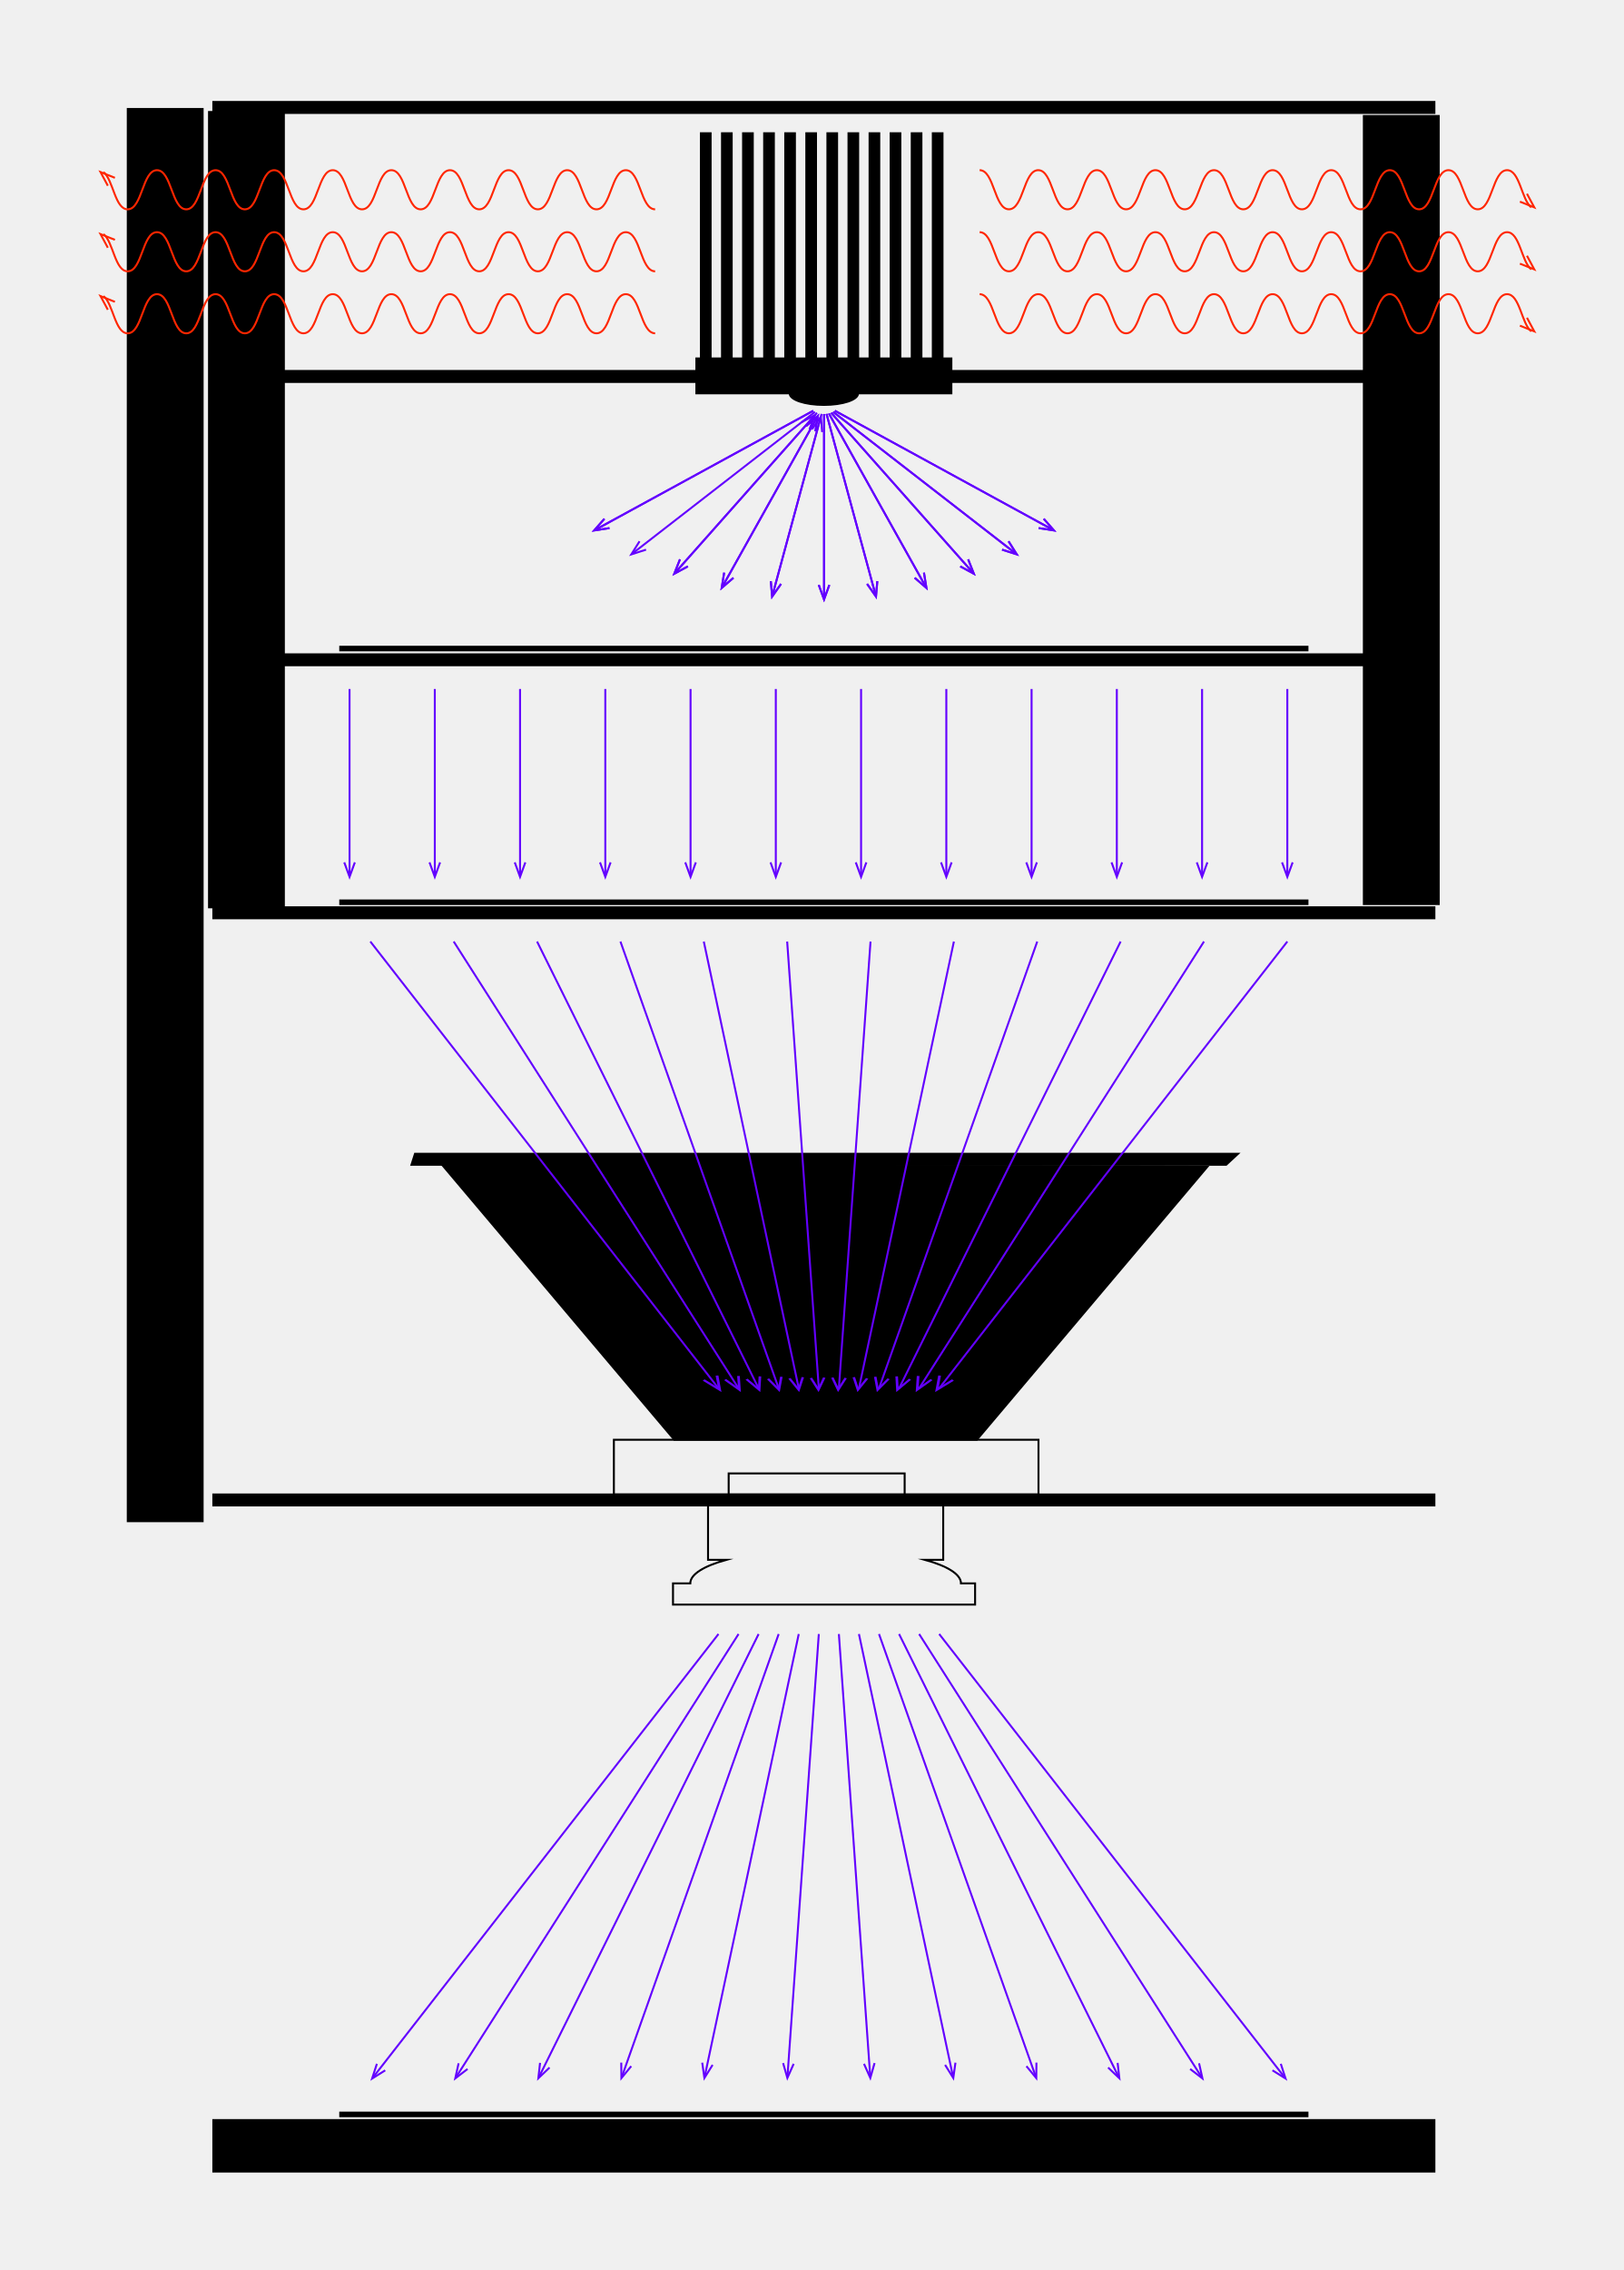
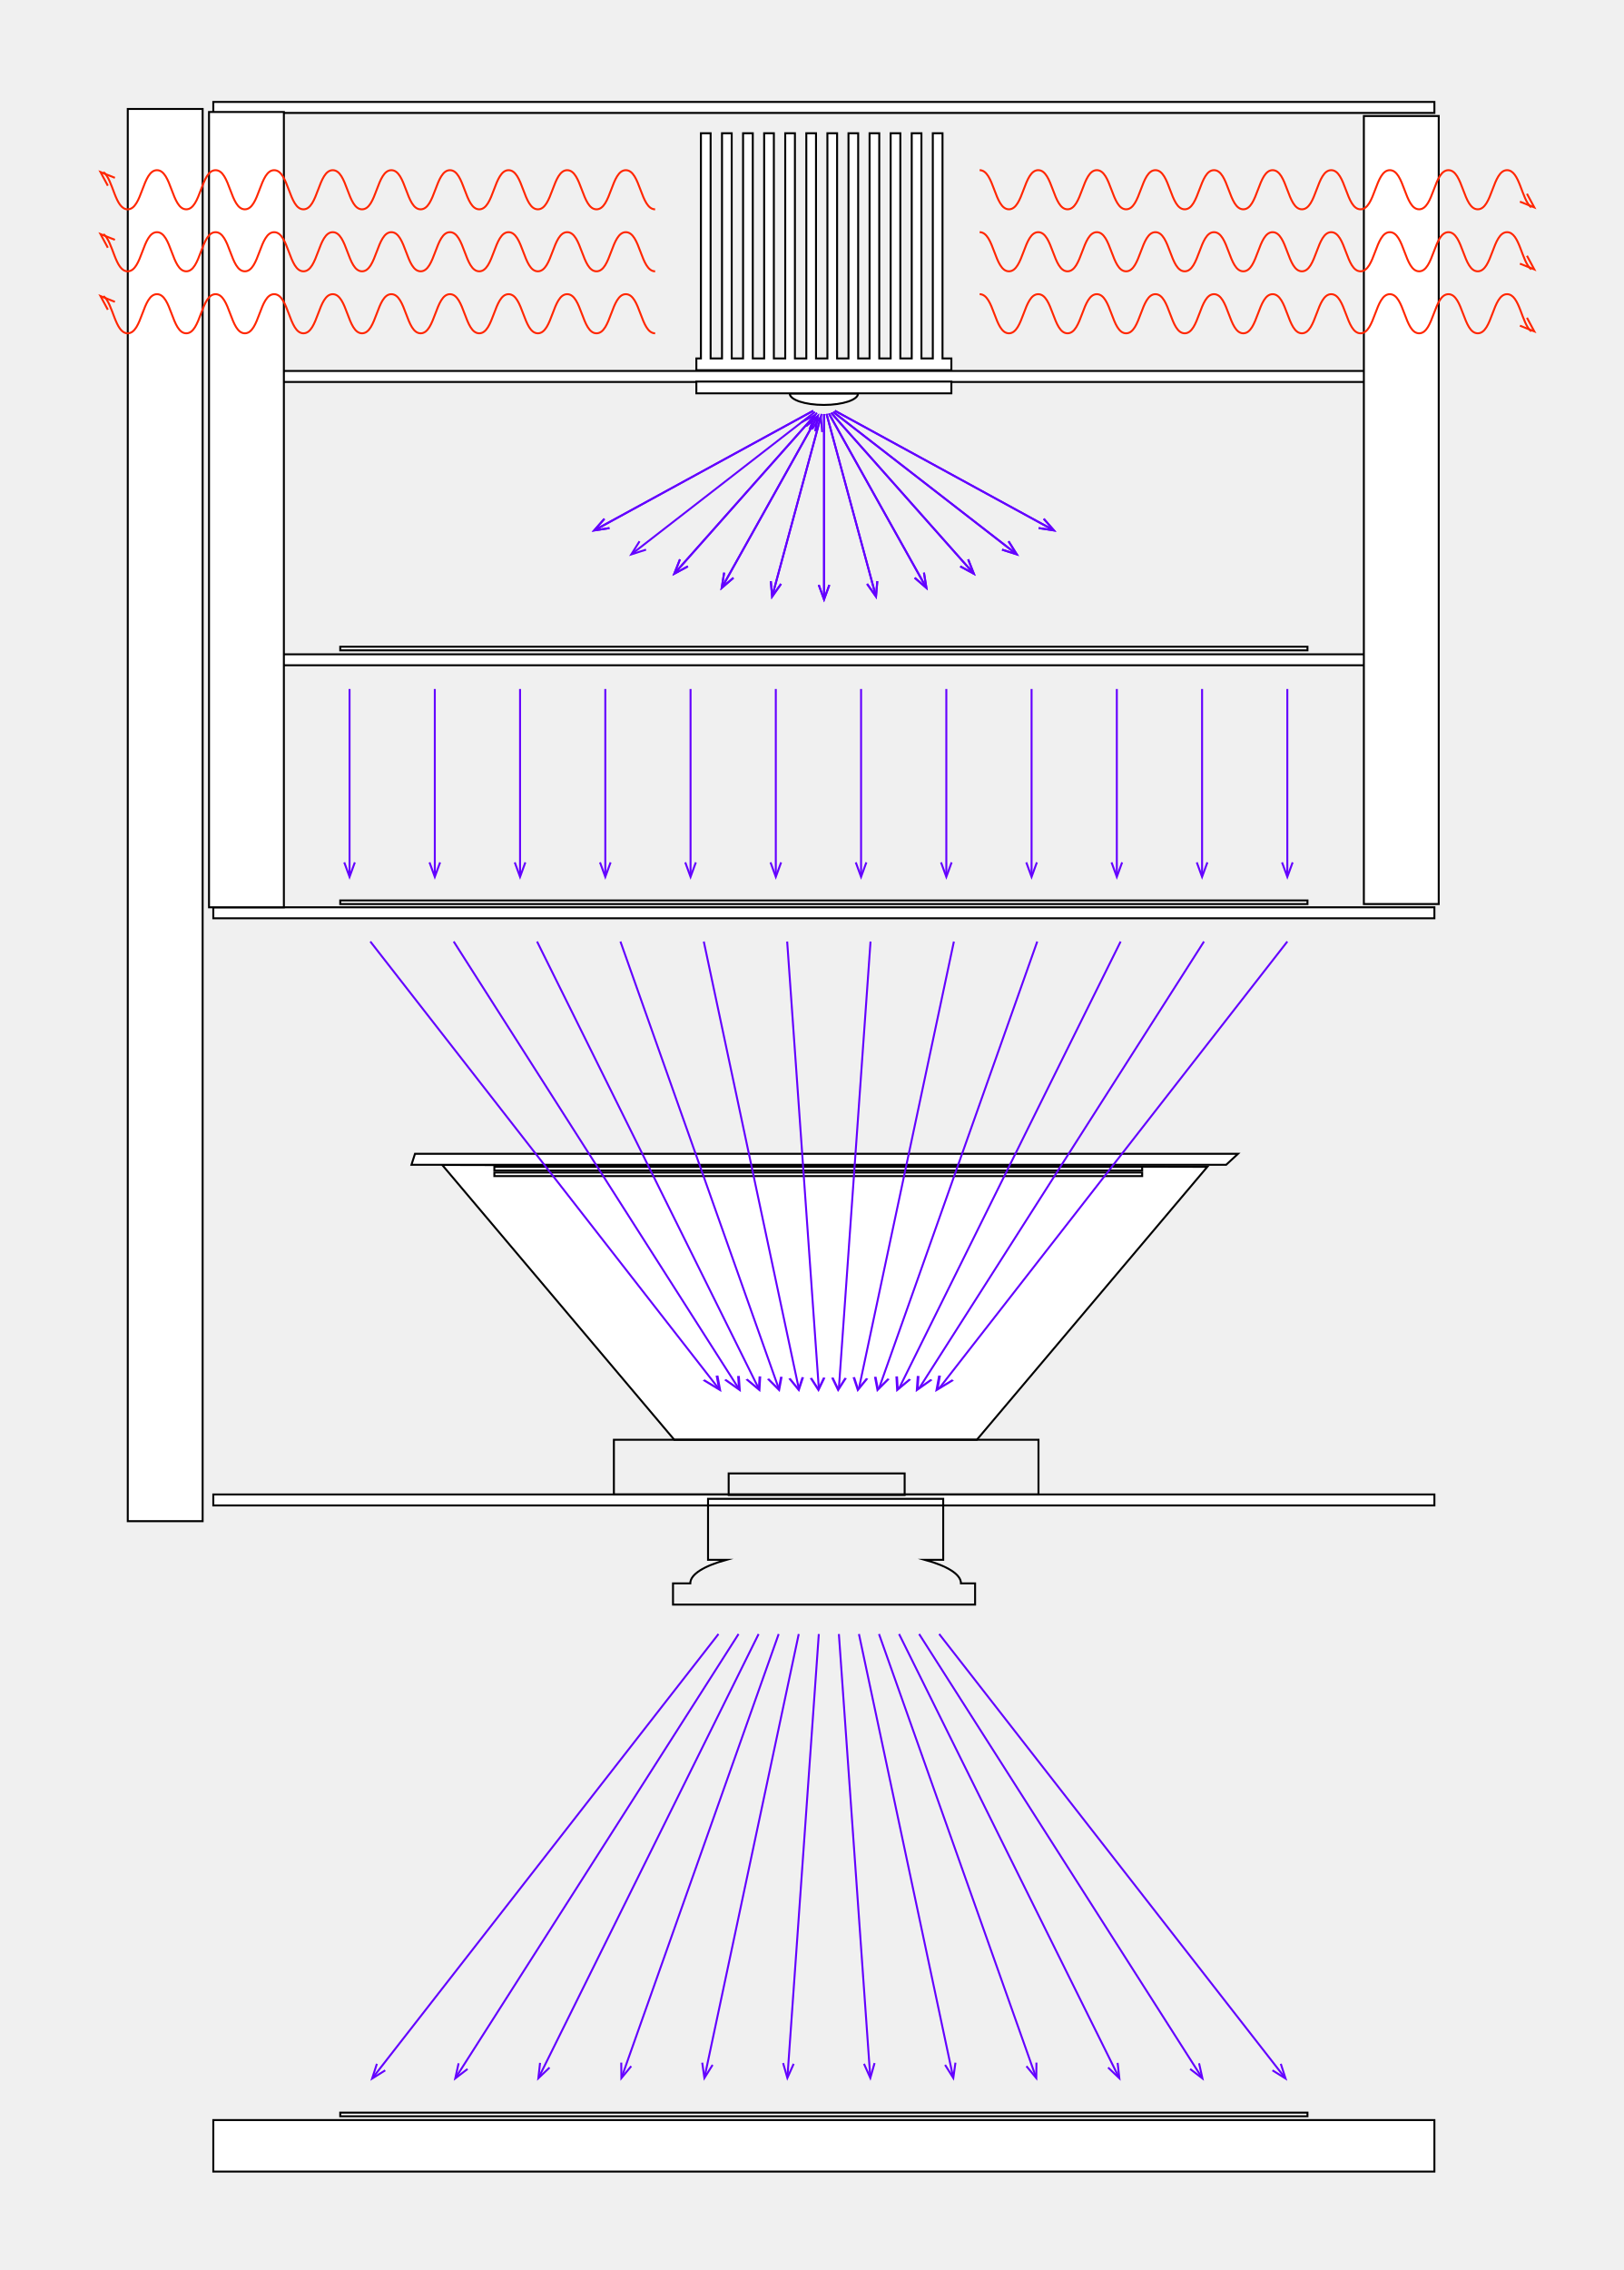
<svg xmlns="http://www.w3.org/2000/svg" id="Layer_2" viewBox="0 0 830 1160.39">
  <defs>
-     <style>background:#fff;.cls-1{fill:#fff;}.cls-1,.cls-2{stroke:#000;}.cls-1,.cls-2,.cls-3,.cls-4{stroke-miterlimit:10;}.cls-2,.cls-3,.cls-4{fill:none;}.cls-3{stroke:#ff2600;}.cls-4{stroke:#6300ff;}.cls-5{fill:#6300ff;}.cls-5,.cls-6{stroke-width:0px;}.cls-6{fill:#ff2600;}</style>
+     <style>.cls-1{fill:#fff;}.cls-1,.cls-2{stroke:#000;}.cls-1,.cls-2,.cls-3,.cls-4{stroke-miterlimit:10;}.cls-2,.cls-3,.cls-4{fill:none;}.cls-3{stroke:#ff2600;}.cls-4{stroke:#6300ff;}.cls-5{fill:#6300ff;}.cls-5,.cls-6{stroke-width:0px;}.cls-6{fill:#ff2600;}</style>
  </defs>
  <line class="cls-1" x1="617.32" y1="596.47" x2="226.11" y2="595.5" />
  <polygon class="cls-1" points="499.48 735.98 617.32 596.47 226.11 595.5 344.77 735.98 499.48 735.98" />
  <rect class="cls-1" x="109.08" y="189.63" width="624.36" height="5.62" transform="translate(842.51 384.88) rotate(180)" />
  <rect class="cls-1" x="109.08" y="52.11" width="624.36" height="5.62" transform="translate(842.51 109.84) rotate(180)" />
  <rect class="cls-1" x="109.08" y="334.46" width="624.36" height="5.62" transform="translate(842.51 674.54) rotate(180)" />
  <rect class="cls-1" x="173.98" y="330.6" width="494.56" height="1.84" transform="translate(842.51 663.04) rotate(180)" />
  <rect class="cls-1" x="173.98" y="460.3" width="494.56" height="1.84" transform="translate(842.51 922.43) rotate(180)" />
  <rect class="cls-1" x="173.98" y="1079.95" width="494.56" height="1.84" transform="translate(842.51 2161.74) rotate(180)" />
  <rect class="cls-1" x="252.76" y="596.47" width="331.24" height="1.84" transform="translate(836.77 1194.79) rotate(180)" />
  <rect class="cls-1" x="252.76" y="599.37" width="331.24" height="1.84" transform="translate(836.77 1200.58) rotate(180)" />
  <rect class="cls-1" x="109.08" y="463.81" width="624.36" height="5.62" transform="translate(842.51 933.23) rotate(180)" />
  <rect class="cls-1" x="109.08" y="763.93" width="624.36" height="5.62" transform="translate(842.51 1533.49) rotate(180)" />
  <polygon class="cls-1" points="212.19 589.8 633.02 589.8 626.95 595.42 210.39 595.42 212.19 589.8" />
  <rect class="cls-1" x="109.08" y="1083.73" width="624.36" height="26.34" transform="translate(842.51 2193.81) rotate(180)" />
  <path class="cls-1" d="m438.74,201.15c0,3.23-7.83,5.84-17.48,5.84s-17.48-2.62-17.48-5.84h34.96Z" />
  <rect class="cls-1" x="356.06" y="195.07" width="130.39" height="6" transform="translate(842.51 396.14) rotate(180)" />
  <polygon class="cls-1" points="356.06 189.23 486.45 189.23 486.45 183.23 481.92 183.23 481.92 68.11 476.96 68.11 476.96 183.23 471.14 183.23 471.14 68.11 466.18 68.11 466.18 183.23 460.36 183.23 460.36 68.11 455.4 68.11 455.4 183.23 449.58 183.23 449.58 68.11 444.62 68.11 444.62 183.23 438.8 183.23 438.8 68.11 433.84 68.11 433.84 183.23 428.02 183.23 428.02 68.11 423.06 68.11 423.06 183.23 417.24 183.23 417.24 68.11 412.28 68.11 412.28 183.23 406.46 183.23 406.46 68.11 401.5 68.11 401.5 183.23 395.69 183.23 395.69 68.11 390.72 68.11 390.72 183.23 384.91 183.23 384.91 68.11 379.94 68.11 379.94 183.23 374.13 183.23 374.13 68.11 369.17 68.11 369.17 183.23 363.35 183.23 363.35 68.11 358.39 68.11 358.39 183.23 356.06 183.23 356.06 189.23" />
  <rect class="cls-1" x="106.87" y="57.26" width="38.28" height="406.55" transform="translate(252.02 521.06) rotate(180)" />
  <rect class="cls-1" x="65.32" y="55.7" width="38.28" height="721.9" transform="translate(168.93 833.3) rotate(180)" />
  <rect class="cls-1" x="697.36" y="59.31" width="38.28" height="402.83" transform="translate(1433 521.44) rotate(180)" />
  <g id="enlarger_lens">
    <path class="cls-2" d="m498.58,820.24v-10.85h-7.22c0-4.64-6.99-8.87-18.42-12.03h9.34v-31.18h-120.25v31.18h9.34c-11.43,3.16-18.42,7.38-18.42,12.03h-8.83v10.85h154.46Z" />
    <rect class="cls-2" x="372.58" y="753.19" width="89.98" height="11.06" />
  </g>
  <rect class="cls-2" x="313.89" y="735.98" width="217.1" height="27.96" />
  <line class="cls-4" x1="421.35" y1="305.09" x2="421.35" y2="211.64" />
  <polygon class="cls-5" points="424.53 299.18 423.59 298.84 421.35 304.99 419.11 298.84 418.17 299.18 421.35 307.91 424.53 299.18" />
  <line class="cls-4" x1="421.35" y1="305.09" x2="421.35" y2="211.64" />
  <polygon class="cls-5" points="424.53 299.18 423.59 298.84 421.35 304.99 419.11 298.84 418.17 299.18 421.35 307.91 424.53 299.18" />
  <line class="cls-4" x1="447.55" y1="303.65" x2="422.61" y2="211.57" />
  <polygon class="cls-5" points="449.08 297.12 448.08 297.03 447.53 303.56 443.76 298.2 442.94 298.78 448.29 306.38 449.08 297.12" />
  <line class="cls-4" x1="447.55" y1="303.65" x2="422.61" y2="211.57" />
  <polygon class="cls-5" points="449.08 297.12 448.08 297.03 447.53 303.56 443.76 298.2 442.94 298.78 448.29 306.38 449.08 297.12" />
  <line class="cls-4" x1="473.03" y1="299.36" x2="423.82" y2="211.36" />
  <polygon class="cls-5" points="472.92 292.65 471.94 292.81 472.98 299.27 468.03 295 467.37 295.75 474.41 301.83 472.92 292.65" />
  <line class="cls-4" x1="473.03" y1="299.36" x2="423.82" y2="211.36" />
  <polygon class="cls-5" points="472.92 292.65 471.94 292.81 472.98 299.27 468.03 295 467.37 295.75 474.41 301.83 472.92 292.65" />
  <line class="cls-4" x1="497.04" y1="292.27" x2="424.96" y2="211.01" />
  <polygon class="cls-5" points="495.5 285.74 494.57 286.11 496.98 292.2 491.22 289.08 490.74 289.96 498.92 294.39 495.5 285.74" />
  <line class="cls-4" x1="497.04" y1="292.27" x2="424.96" y2="211.01" />
  <polygon class="cls-5" points="495.5 285.74 494.57 286.11 496.98 292.2 491.22 289.08 490.74 289.96 498.92 294.39 495.5 285.74" />
  <line class="cls-4" x1="518.84" y1="282.56" x2="425.99" y2="210.54" />
  <polygon class="cls-5" points="516.12 276.43 515.27 276.96 518.76 282.5 512.52 280.5 512.22 281.45 521.07 284.29 516.12 276.43" />
  <line class="cls-4" x1="518.84" y1="282.56" x2="425.99" y2="210.54" />
  <polygon class="cls-5" points="516.12 276.43 515.27 276.96 518.76 282.5 512.52 280.5 512.22 281.45 521.07 284.29 516.12 276.43" />
  <line class="cls-4" x1="537.71" y1="270.49" x2="426.88" y2="209.97" />
  <polygon class="cls-5" points="534.05 264.87 533.3 265.53 537.63 270.45 531.15 269.46 531 270.45 540.19 271.85 534.05 264.87" />
  <line class="cls-4" x1="537.71" y1="270.49" x2="426.88" y2="209.97" />
  <polygon class="cls-5" points="534.05 264.87 533.3 265.53 537.63 270.45 531.15 269.46 531 270.45 540.19 271.85 534.05 264.87" />
  <line class="cls-4" x1="415.83" y1="209.97" x2="305" y2="270.49" />
  <polygon class="cls-5" points="308.66 264.87 309.41 265.53 305.08 270.45 311.56 269.46 311.71 270.45 302.52 271.85 308.66 264.87" />
  <line class="cls-4" x1="415.83" y1="209.97" x2="305" y2="270.49" />
  <polygon class="cls-5" points="308.66 264.87 309.41 265.53 305.08 270.45 311.56 269.46 311.71 270.45 302.52 271.85 308.66 264.87" />
  <line class="cls-4" x1="416.72" y1="210.54" x2="323.87" y2="282.56" />
  <polygon class="cls-5" points="326.59 276.43 327.44 276.96 323.95 282.5 330.18 280.5 330.49 281.45 321.64 284.29 326.59 276.43" />
  <line class="cls-4" x1="415.87" y1="213.13" x2="345.66" y2="292.27" />
  <polygon class="cls-5" points="409.57 215.44 410.05 216.32 415.81 213.2 413.4 219.29 414.33 219.66 417.75 211.01 409.57 215.44" />
  <polygon class="cls-5" points="347.21 285.74 348.14 286.11 345.73 292.2 351.49 289.08 351.96 289.96 343.79 294.39 347.21 285.74" />
  <line class="cls-4" x1="417.75" y1="211.01" x2="345.66" y2="292.27" />
  <polygon class="cls-5" points="347.21 285.74 348.14 286.11 345.73 292.2 351.49 289.08 351.96 289.96 343.79 294.39 347.21 285.74" />
  <line class="cls-4" x1="417.51" y1="213.82" x2="369.67" y2="299.36" />
  <polygon class="cls-5" points="411.85 217.43 412.5 218.19 417.46 213.91 416.41 220.38 417.4 220.54 418.89 211.36 411.85 217.43" />
  <polygon class="cls-5" points="369.78 292.65 370.77 292.81 369.72 299.27 374.68 295 375.34 295.75 368.3 301.83 369.78 292.65" />
  <line class="cls-4" x1="417.51" y1="213.82" x2="369.67" y2="299.36" />
  <polygon class="cls-5" points="411.85 217.43 412.5 218.19 417.46 213.91 416.41 220.38 417.4 220.54 418.89 211.36 411.85 217.43" />
  <polygon class="cls-5" points="369.78 292.65 370.77 292.81 369.72 299.27 374.68 295 375.34 295.75 368.3 301.83 369.78 292.65" />
  <line class="cls-4" x1="419.36" y1="214.3" x2="395.15" y2="303.65" />
  <polygon class="cls-5" points="414.75 219.17 415.57 219.75 419.34 214.39 419.89 220.92 420.89 220.83 420.1 211.57 414.75 219.17" />
  <polygon class="cls-5" points="393.63 297.12 394.63 297.03 395.18 303.56 398.95 298.2 399.77 298.78 394.42 306.38 393.63 297.12" />
  <line class="cls-4" x1="420.1" y1="211.57" x2="395.15" y2="303.65" />
  <polygon class="cls-5" points="393.63 297.12 394.63 297.03 395.18 303.56 398.95 298.2 399.77 298.78 394.42 306.38 393.63 297.12" />
  <line class="cls-4" x1="658.23" y1="446.9" x2="658.23" y2="352.2" />
  <polygon class="cls-5" points="661.42 440.99 660.47 440.65 658.23 446.8 655.99 440.65 655.06 440.99 658.23 449.73 661.42 440.99" />
  <line class="cls-4" x1="614.64" y1="446.9" x2="614.64" y2="352.2" />
  <polygon class="cls-5" points="617.82 440.99 616.88 440.65 614.64 446.8 612.4 440.65 611.46 440.99 614.64 449.73 617.82 440.99" />
  <line class="cls-4" x1="571.05" y1="446.9" x2="571.05" y2="352.2" />
  <polygon class="cls-5" points="574.23 440.99 573.29 440.65 571.05 446.8 568.81 440.65 567.87 440.99 571.05 449.73 574.23 440.99" />
  <line class="cls-4" x1="527.46" y1="446.9" x2="527.46" y2="352.2" />
  <polygon class="cls-5" points="530.64 440.99 529.7 440.65 527.46 446.8 525.22 440.65 524.28 440.99 527.46 449.73 530.64 440.99" />
  <line class="cls-4" x1="483.87" y1="446.9" x2="483.87" y2="352.2" />
  <polygon class="cls-5" points="487.05 440.99 486.11 440.65 483.87 446.8 481.63 440.65 480.69 440.99 483.87 449.73 487.05 440.99" />
  <line class="cls-4" x1="440.28" y1="446.9" x2="440.28" y2="352.2" />
  <polygon class="cls-5" points="443.46 440.99 442.52 440.65 440.28 446.8 438.04 440.65 437.1 440.99 440.28 449.73 443.46 440.99" />
  <line class="cls-4" x1="396.68" y1="446.9" x2="396.68" y2="352.2" />
  <polygon class="cls-5" points="399.87 440.99 398.93 440.65 396.68 446.8 394.44 440.65 393.51 440.99 396.68 449.73 399.87 440.99" />
  <line class="cls-4" x1="353.09" y1="446.9" x2="353.09" y2="352.2" />
  <polygon class="cls-5" points="356.27 440.99 355.33 440.65 353.09 446.8 350.85 440.65 349.91 440.99 353.09 449.73 356.27 440.99" />
  <line class="cls-4" x1="309.5" y1="446.9" x2="309.5" y2="352.2" />
  <polygon class="cls-5" points="312.68 440.99 311.74 440.65 309.5 446.8 307.26 440.65 306.32 440.99 309.5 449.73 312.68 440.99" />
  <line class="cls-4" x1="265.91" y1="446.9" x2="265.91" y2="352.2" />
  <polygon class="cls-5" points="269.09 440.99 268.15 440.65 265.91 446.8 263.67 440.65 262.73 440.99 265.91 449.73 269.09 440.99" />
  <line class="cls-4" x1="222.32" y1="446.9" x2="222.32" y2="352.2" />
  <polygon class="cls-5" points="225.5 440.99 224.56 440.65 222.32 446.8 220.08 440.65 219.14 440.99 222.32 449.73 225.5 440.99" />
  <line class="cls-4" x1="178.73" y1="446.9" x2="178.73" y2="352.2" />
  <polygon class="cls-5" points="181.91 440.99 180.97 440.65 178.73 446.8 176.49 440.65 175.55 440.99 178.73 449.73 181.91 440.99" />
  <line class="cls-4" x1="480.23" y1="709.7" x2="658.23" y2="481.3" />
  <line class="cls-4" x1="469.97" y1="709.7" x2="615.61" y2="481.3" />
  <line class="cls-4" x1="459.71" y1="709.7" x2="572.99" y2="481.3" />
  <line class="cls-4" x1="449.45" y1="709.7" x2="530.36" y2="481.3" />
  <line class="cls-4" x1="439.19" y1="709.7" x2="487.74" y2="481.3" />
  <line class="cls-4" x1="428.93" y1="709.7" x2="445.11" y2="481.3" />
  <line class="cls-4" x1="418.67" y1="709.7" x2="402.49" y2="481.3" />
  <line class="cls-4" x1="408.41" y1="709.7" x2="359.86" y2="481.3" />
  <line class="cls-4" x1="398.15" y1="709.7" x2="317.24" y2="481.3" />
  <line class="cls-4" x1="387.89" y1="709.7" x2="274.61" y2="481.3" />
  <line class="cls-4" x1="377.63" y1="709.7" x2="231.99" y2="481.3" />
  <line class="cls-4" x1="367.37" y1="709.7" x2="189.36" y2="481.3" />
  <line class="cls-4" x1="367.37" y1="835.29" x2="191.1" y2="1061.46" />
  <polygon class="cls-5" points="192.23 1054.84 193.18 1055.15 191.16 1061.38 196.71 1057.9 197.24 1058.75 189.36 1063.69 192.23 1054.84" />
  <line class="cls-4" x1="377.63" y1="835.29" x2="233.51" y2="1061.31" />
  <polygon class="cls-5" points="234 1054.61 234.98 1054.83 233.56 1061.22 238.76 1057.24 239.37 1058.03 231.99 1063.69 234 1054.61" />
  <line class="cls-4" x1="387.89" y1="835.29" x2="275.87" y2="1061.16" />
  <polygon class="cls-5" points="275.64 1054.45 276.64 1054.56 275.91 1061.07 280.65 1056.55 281.34 1057.27 274.61 1063.69 275.64 1054.45" />
  <line class="cls-4" x1="398.15" y1="835.29" x2="318.18" y2="1061.02" />
  <polygon class="cls-5" points="317.16 1054.39 318.16 1054.38 318.21 1060.93 322.38 1055.88 323.15 1056.51 317.24 1063.69 317.16 1054.39" />
  <line class="cls-4" x1="408.41" y1="835.29" x2="360.45" y2="1060.92" />
  <polygon class="cls-5" points="358.57 1054.48 359.56 1054.34 360.47 1060.83 363.94 1055.27 364.79 1055.8 359.86 1063.69 358.57 1054.48" />
  <line class="cls-4" x1="418.67" y1="835.29" x2="402.69" y2="1060.87" />
  <polygon class="cls-5" points="399.93 1054.75 400.89 1054.47 402.69 1060.77 405.36 1054.79 406.28 1055.2 402.49 1063.69 399.93 1054.75" />
  <line class="cls-4" x1="428.93" y1="835.29" x2="444.91" y2="1060.87" />
  <polygon class="cls-5" points="441.32 1055.2 442.23 1054.79 444.9 1060.77 446.7 1054.47 447.67 1054.75 445.11 1063.69 441.32 1055.2" />
  <line class="cls-4" x1="439.19" y1="835.29" x2="487.15" y2="1060.92" />
  <polygon class="cls-5" points="482.81 1055.8 483.66 1055.27 487.13 1060.83 488.04 1054.34 489.03 1054.48 487.74 1063.69 482.81 1055.8" />
  <line class="cls-4" x1="449.45" y1="835.29" x2="529.42" y2="1061.02" />
  <polygon class="cls-5" points="524.44 1056.51 525.22 1055.88 529.38 1060.93 529.44 1054.38 530.44 1054.39 530.36 1063.69 524.44 1056.51" />
  <line class="cls-4" x1="459.71" y1="835.29" x2="571.73" y2="1061.16" />
  <polygon class="cls-5" points="566.25 1057.27 566.94 1056.55 571.69 1061.07 570.96 1054.56 571.95 1054.45 572.99 1063.69 566.25 1057.27" />
  <line class="cls-4" x1="469.97" y1="835.29" x2="614.09" y2="1061.31" />
  <polygon class="cls-5" points="608.23 1058.03 608.84 1057.24 614.04 1061.22 612.62 1054.83 613.59 1054.61 615.61 1063.69 608.23 1058.03" />
  <line class="cls-4" x1="480.23" y1="835.29" x2="656.5" y2="1061.46" />
  <polygon class="cls-5" points="650.36 1058.75 650.89 1057.9 656.44 1061.38 654.42 1055.15 655.37 1054.84 658.23 1063.69 650.36 1058.75" />
  <polygon class="cls-5" points="487.74 705.77 486.77 705.1 480.01 709.21 481.12 703.23 479.72 703.12 478.14 711.61 487.74 705.77" />
  <polygon class="cls-5" points="476.79 705.53 475.78 704.93 469.74 709.21 470.14 703.4 468.77 703.36 468.21 711.61 476.79 705.53" />
  <polygon class="cls-5" points="465.84 705.29 464.8 704.76 459.47 709.21 459.15 703.57 457.83 703.6 458.28 711.61 465.84 705.29" />
  <polygon class="cls-5" points="454.9 705.05 453.81 704.59 449.2 709.21 448.16 703.74 446.88 703.84 448.35 711.61 454.9 705.05" />
  <polygon class="cls-5" points="443.95 704.81 442.82 704.42 438.93 709.21 437.18 703.91 435.94 704.09 438.42 711.61 443.95 704.81" />
  <polygon class="cls-5" points="433 704.57 431.84 704.25 428.66 709.21 426.19 704.08 424.99 704.33 428.49 711.61 433 704.57" />
  <polygon class="cls-5" points="422.06 704.33 420.85 704.08 418.39 709.21 415.21 704.25 414.04 704.57 418.56 711.61 422.06 704.33" />
  <polygon class="cls-5" points="411.11 704.09 409.87 703.91 408.12 709.21 404.22 704.42 403.1 704.81 408.63 711.61 411.11 704.09" />
  <polygon class="cls-5" points="400.16 703.84 398.88 703.74 397.85 709.21 393.23 704.59 392.15 705.05 398.7 711.61 400.16 703.84" />
  <polygon class="cls-5" points="389.22 703.6 387.89 703.57 387.57 709.21 382.25 704.76 381.2 705.29 388.76 711.61 389.22 703.6" />
  <polygon class="cls-5" points="378.27 703.36 376.91 703.4 377.3 709.21 371.26 704.93 370.26 705.53 378.83 711.61 378.27 703.36" />
  <polygon class="cls-5" points="367.33 703.12 365.92 703.23 367.03 709.21 360.28 705.1 359.31 705.77 368.9 711.61 367.33 703.12" />
  <path class="cls-3" d="m52.95,151.36c4.98,4.03,5.85,19.02,12.33,19.02,7.49,0,7.49-20,14.98-20s7.49,20,14.98,20,7.49-20,14.98-20,7.49,20,14.98,20,7.49-20,14.98-20,7.49,20,14.98,20,7.49-20,14.98-20,7.49,20,14.98,20,7.49-20,14.99-20,7.49,20,14.98,20,7.49-20,14.98-20,7.49,20,14.98,20,7.49-20,14.99-20,7.49,20,14.98,20,7.49-20,14.99-20,7.49,20,14.99,20,7.5-20,14.99-20,7.5,20,14.99,20" />
  <polygon class="cls-6" points="54.7 158.57 55.58 158.1 52.48 152.33 58.57 154.76 58.94 153.83 50.3 150.38 54.7 158.57" />
  <path class="cls-3" d="m52.95,119.67c4.98,4.03,5.85,19.02,12.33,19.02,7.49,0,7.49-20,14.98-20s7.49,20,14.98,20,7.49-20,14.98-20,7.49,20,14.98,20,7.49-20,14.98-20,7.49,20,14.98,20,7.49-20,14.98-20,7.49,20,14.98,20,7.49-20,14.99-20,7.49,20,14.98,20,7.49-20,14.98-20,7.49,20,14.98,20,7.49-20,14.99-20,7.49,20,14.98,20,7.49-20,14.99-20,7.49,20,14.99,20,7.5-20,14.99-20,7.5,20,14.99,20" />
  <polygon class="cls-6" points="54.7 126.88 55.58 126.4 52.48 120.63 58.57 123.06 58.94 122.13 50.3 118.69 54.7 126.88" />
  <path class="cls-3" d="m52.95,87.98c4.98,4.03,5.85,19.02,12.33,19.02,7.49,0,7.49-20,14.98-20s7.49,20,14.98,20,7.49-20,14.98-20,7.49,20,14.98,20,7.49-20,14.98-20,7.49,20,14.98,20,7.49-20,14.98-20,7.49,20,14.98,20,7.49-20,14.99-20,7.49,20,14.98,20,7.49-20,14.98-20,7.49,20,14.98,20,7.49-20,14.99-20,7.49,20,14.98,20,7.49-20,14.99-20,7.49,20,14.99,20,7.5-20,14.99-20,7.5,20,14.99,20" />
  <polygon class="cls-6" points="54.7 95.19 55.58 94.71 52.48 88.94 58.57 91.37 58.94 90.44 50.3 86.99 54.7 95.19" />
  <path class="cls-3" d="m500.9,150.38c7.49,0,7.49,20,14.98,20s7.49-20,14.98-20,7.49,20,14.98,20,7.49-20,14.98-20,7.49,20,14.98,20,7.49-20,14.98-20,7.49,20,14.98,20,7.49-20,14.98-20,7.49,20,14.98,20,7.49-20,14.99-20,7.49,20,14.98,20,7.49-20,14.98-20,7.49,20,14.98,20,7.49-20,14.99-20,7.49,20,14.98,20,7.49-20,14.99-20,7.49,20,14.99,20,7.5-20,14.99-20c6.49,0,7.36,14.99,12.34,19.02" />
  <polygon class="cls-6" points="776.97 166.94 777.34 166.01 783.42 168.43 780.32 162.66 781.2 162.19 785.6 170.38 776.97 166.94" />
  <path class="cls-3" d="m500.9,118.69c7.49,0,7.49,20,14.98,20s7.49-20,14.98-20,7.49,20,14.98,20,7.49-20,14.98-20,7.49,20,14.98,20,7.49-20,14.98-20,7.49,20,14.98,20,7.49-20,14.98-20,7.49,20,14.98,20,7.49-20,14.99-20,7.49,20,14.98,20,7.49-20,14.98-20,7.49,20,14.98,20,7.49-20,14.99-20,7.49,20,14.98,20,7.49-20,14.99-20,7.49,20,14.99,20,7.5-20,14.99-20c6.49,0,7.36,14.99,12.34,19.02" />
  <polygon class="cls-6" points="776.97 135.24 777.34 134.31 783.42 136.74 780.32 130.97 781.2 130.5 785.6 138.69 776.97 135.24" />
  <path class="cls-3" d="m500.9,86.99c7.49,0,7.49,20,14.98,20s7.49-20,14.98-20,7.49,20,14.98,20,7.49-20,14.98-20,7.49,20,14.98,20,7.49-20,14.98-20,7.49,20,14.98,20,7.49-20,14.98-20,7.49,20,14.98,20,7.49-20,14.99-20,7.49,20,14.98,20,7.49-20,14.98-20,7.49,20,14.98,20,7.49-20,14.99-20,7.49,20,14.98,20,7.49-20,14.99-20,7.49,20,14.99,20,7.5-20,14.99-20c6.49,0,7.36,14.99,12.34,19.02" />
  <polygon class="cls-6" points="776.97 103.55 777.34 102.62 783.42 105.05 780.32 99.28 781.2 98.81 785.6 106.99 776.97 103.55" />
  <text />
</svg>
